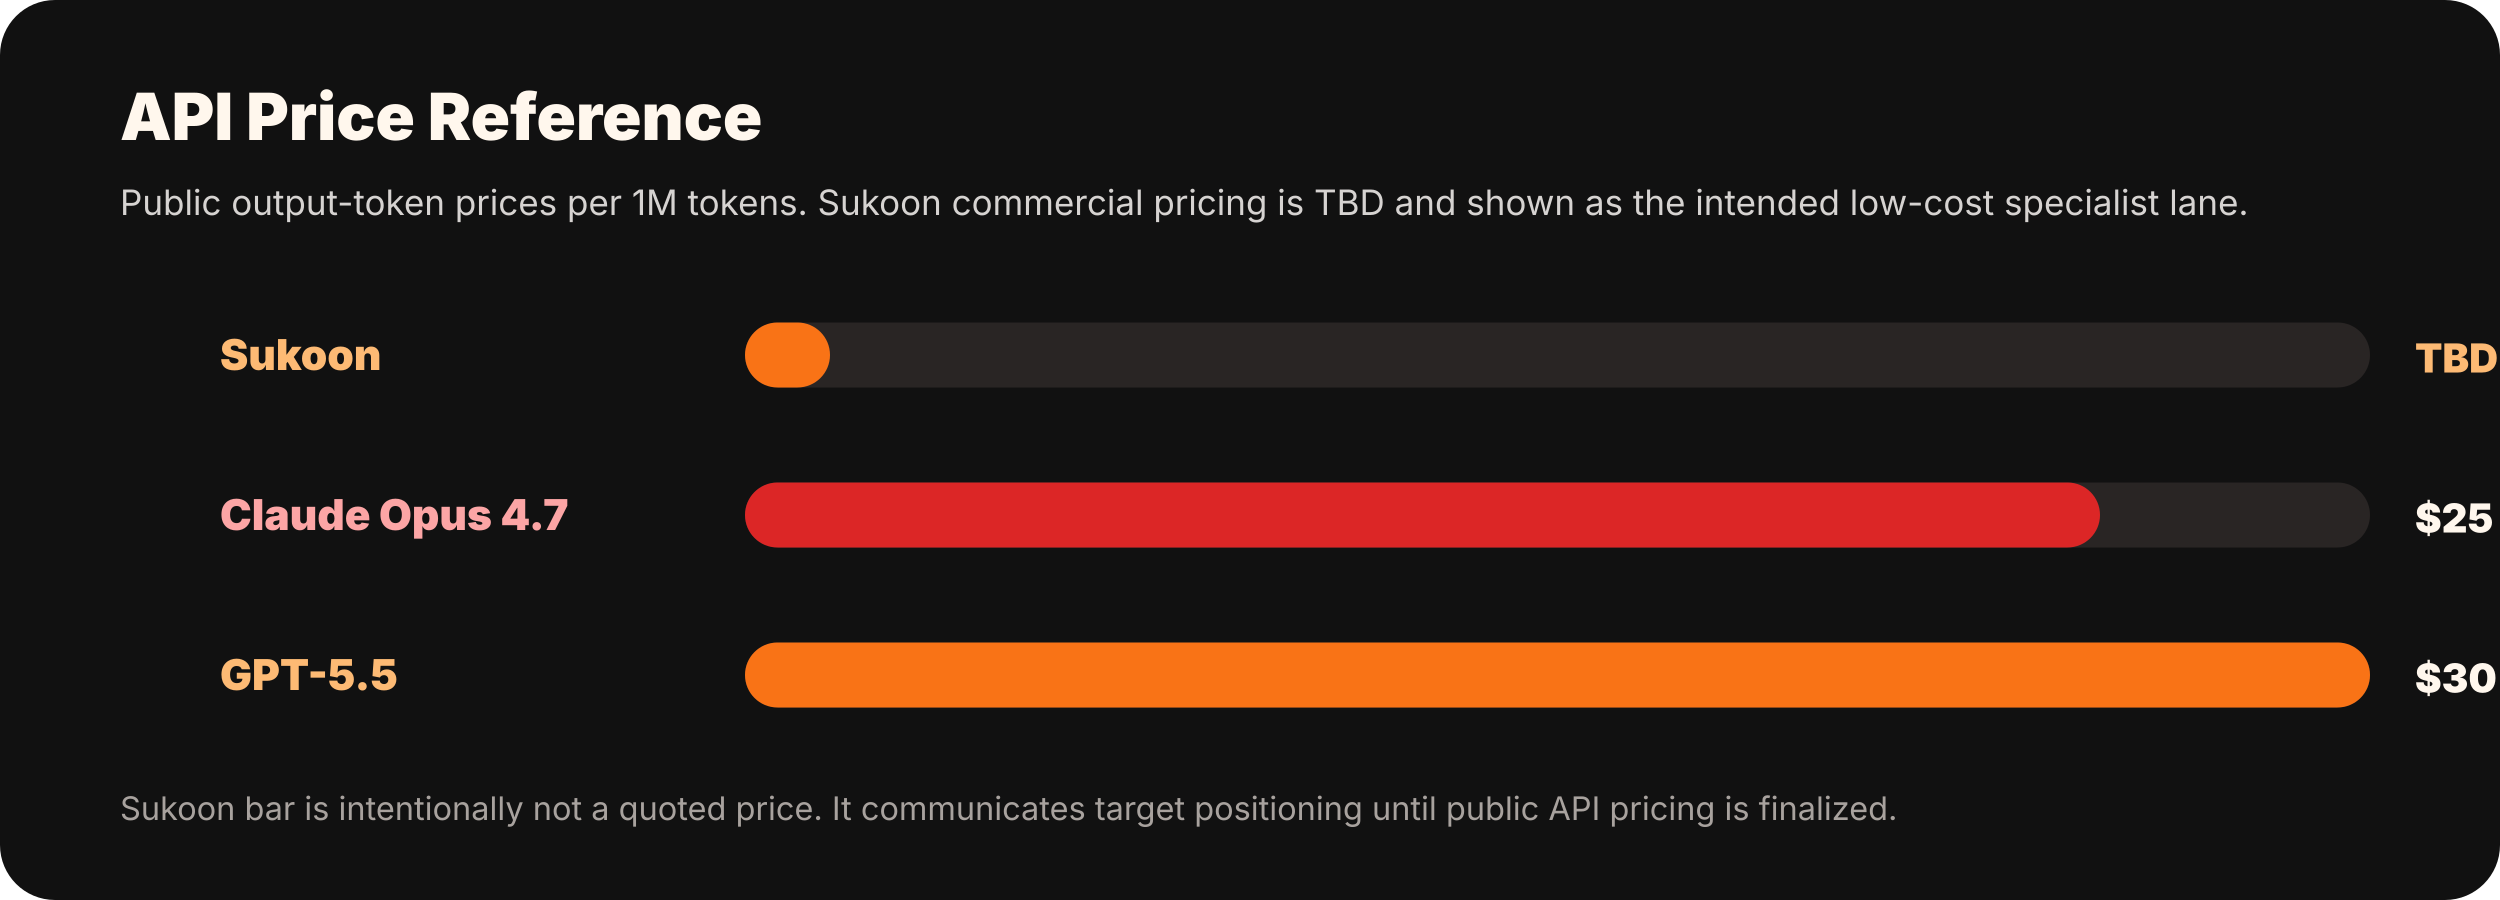
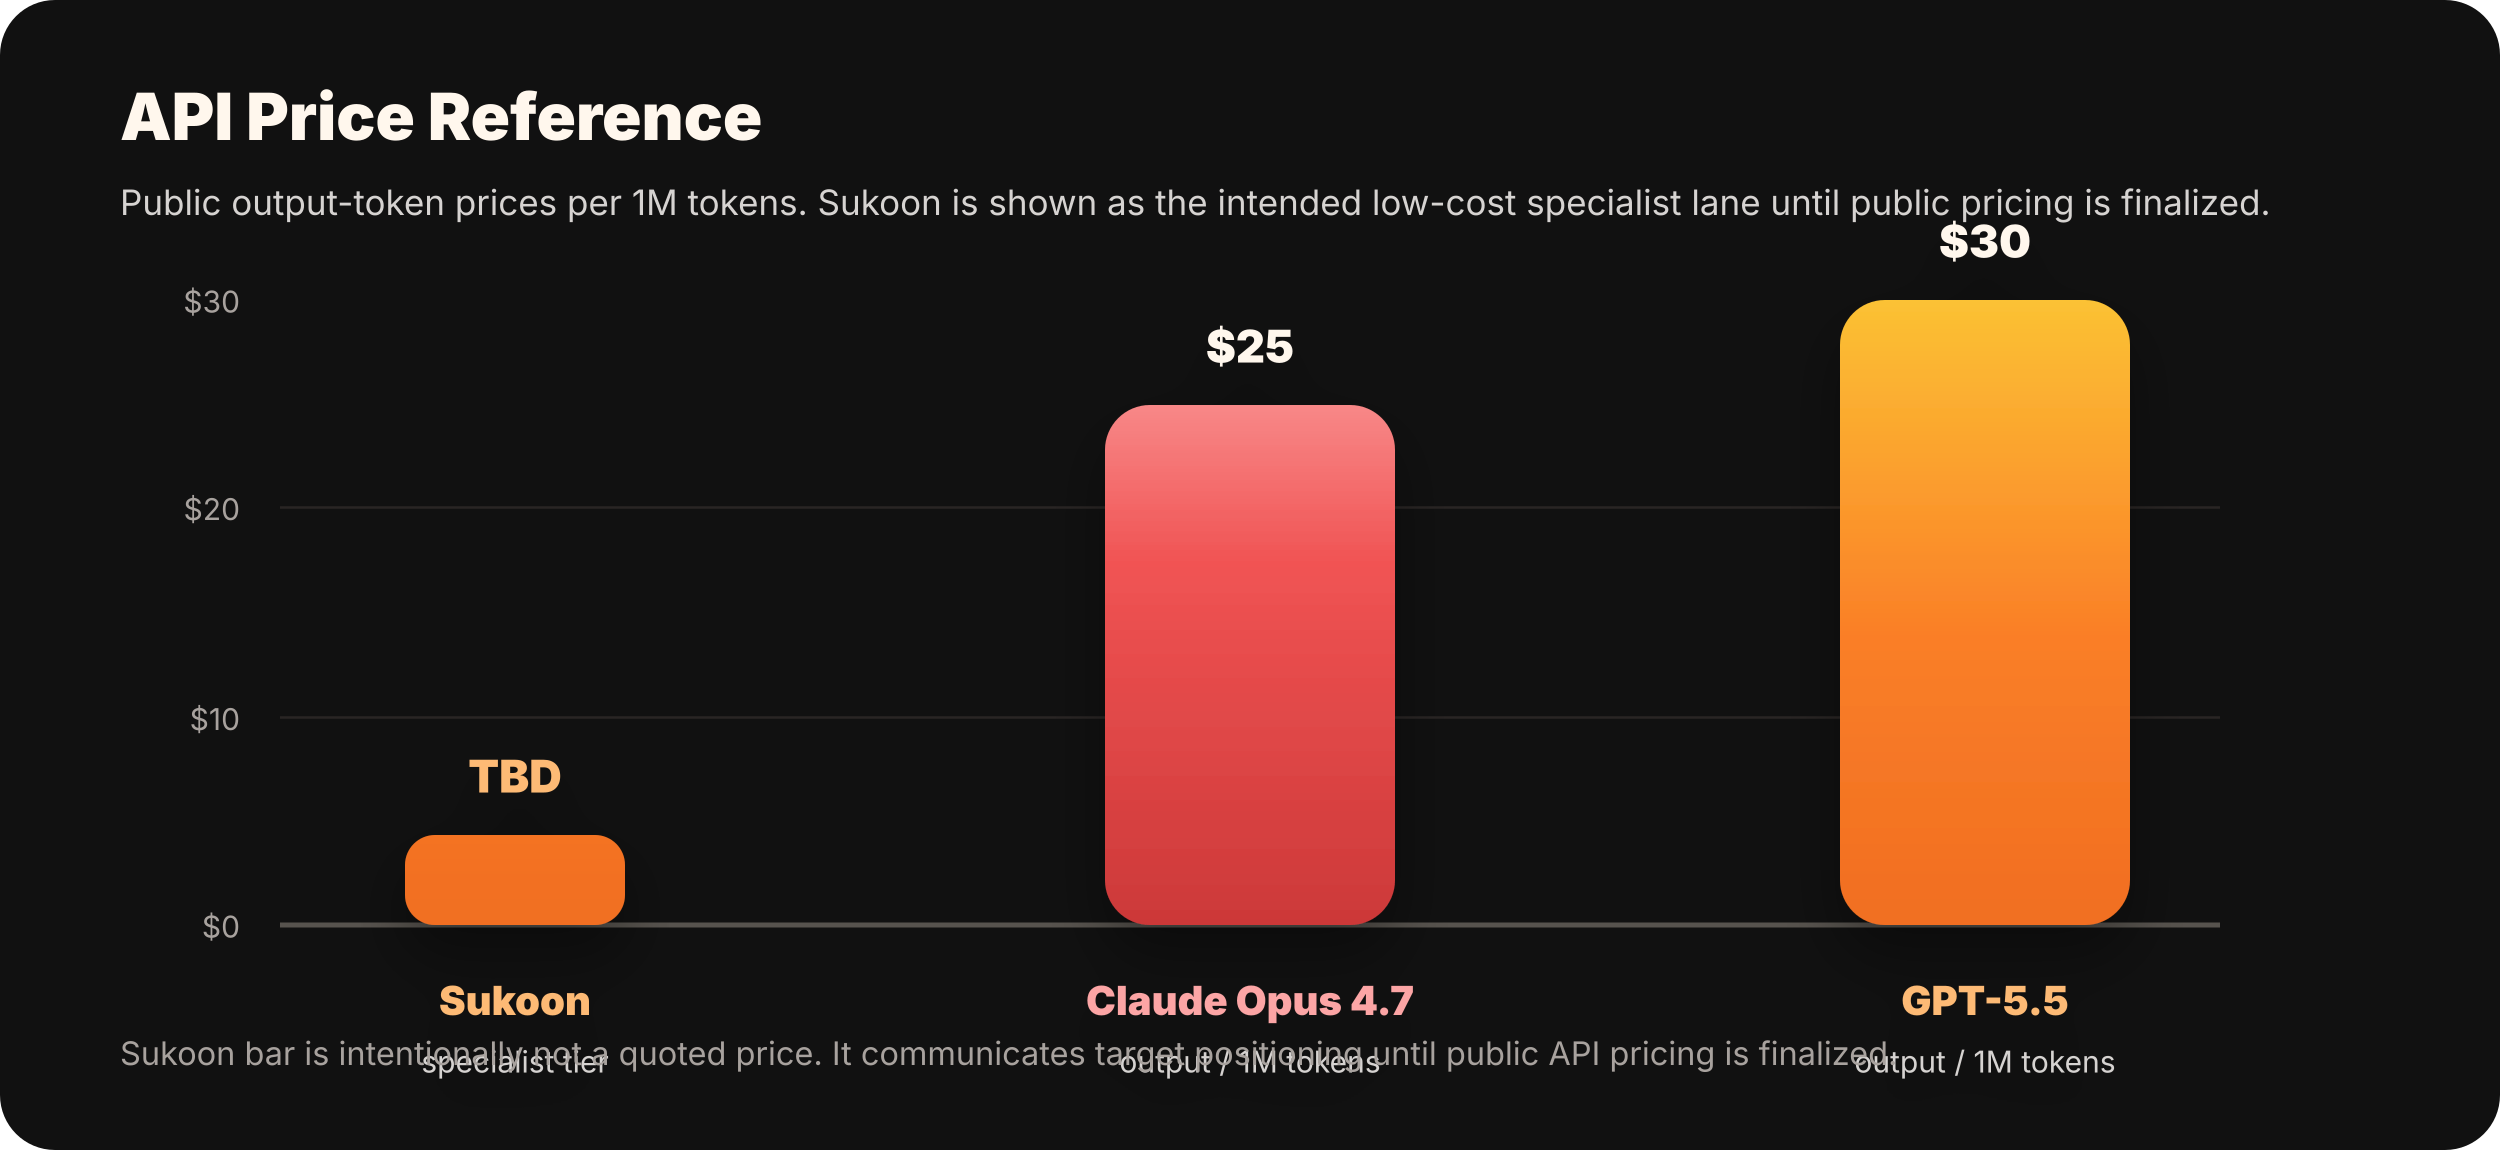
- <svg xmlns="http://www.w3.org/2000/svg" width="1000" height="360" viewBox="0 0 1000 360" fill="none" role="img" aria-labelledby="title desc">
-   <rect width="1000" height="360" rx="22" fill="#111111" />
+ <svg xmlns="http://www.w3.org/2000/svg" width="1000" height="460" viewBox="0 0 1000 460" fill="none" role="img" aria-labelledby="title desc">
+   <defs>
+     <linearGradient id="orange" x1="0" y1="0" x2="0" y2="300" gradientUnits="userSpaceOnUse">
+       <stop stop-color="#FBBF24" />
+       <stop offset="0.45" stop-color="#F97316" />
+       <stop offset="1" stop-color="#EA580C" />
+     </linearGradient>
+     <linearGradient id="red" x1="0" y1="0" x2="0" y2="300" gradientUnits="userSpaceOnUse">
+       <stop stop-color="#FCA5A5" />
+       <stop offset="0.35" stop-color="#EF4444" />
+       <stop offset="1" stop-color="#B91C1C" />
+     </linearGradient>
+     <filter id="softShadow" x="-20%" y="-20%" width="140%" height="140%">
+       <feDropShadow dx="0" dy="12" stdDeviation="12" flood-color="#000000" flood-opacity="0.35" />
+     </filter>
+   </defs>
+   <rect width="1000" height="460" rx="22" fill="#111111" />
  <text x="48" y="56" font-family="Inter, Segoe UI, Arial, sans-serif" font-size="26" font-weight="900" fill="#FFF7ED">API Price Reference</text>
-   <text x="48" y="86" font-family="Inter, Segoe UI, Arial, sans-serif" font-size="14" fill="#D6D3D1">Public output-token prices per 1M tokens. Sukoon commercial pricing is TBD and shown as the intended low-cost specialist lane.</text>
-   <g transform="translate(88 126)">
-     <text x="0" y="22" font-family="Inter, Segoe UI, Arial, sans-serif" font-size="17" font-weight="900" fill="#FDBA74">Sukoon</text>
-     <rect x="210" y="3" width="650" height="26" rx="13" fill="#292524" />
-     <rect x="210" y="3" width="34" height="26" rx="13" fill="#F97316" />
-     <text x="878" y="23" font-family="Inter, Segoe UI, Arial, sans-serif" font-size="16" font-weight="900" fill="#FDBA74">TBD</text>
+   <text x="48" y="86" font-family="Inter, Segoe UI, Arial, sans-serif" font-size="14" fill="#D6D3D1">Public output-token prices per 1M tokens. Sukoon is shown as the intended low-cost specialist lane until public pricing is finalized.</text>
+   <g transform="translate(112 120)">
+     <line x1="0" y1="250" x2="776" y2="250" stroke="#57534E" stroke-width="2" />
+     <line x1="0" y1="167" x2="776" y2="167" stroke="#292524" stroke-width="1" />
+     <line x1="0" y1="83" x2="776" y2="83" stroke="#292524" stroke-width="1" />
+     <text x="-16" y="255" text-anchor="end" font-family="Inter, Segoe UI, Arial, sans-serif" font-size="12" fill="#A8A29E">$0</text>
+     <text x="-16" y="172" text-anchor="end" font-family="Inter, Segoe UI, Arial, sans-serif" font-size="12" fill="#A8A29E">$10</text>
+     <text x="-16" y="88" text-anchor="end" font-family="Inter, Segoe UI, Arial, sans-serif" font-size="12" fill="#A8A29E">$20</text>
+     <text x="-16" y="5" text-anchor="end" font-family="Inter, Segoe UI, Arial, sans-serif" font-size="12" fill="#A8A29E">$30</text>
+     <g transform="translate(94 0)" filter="url(#softShadow)">
+       <rect x="-44" y="214" width="88" height="36" rx="12" fill="url(#orange)" />
+       <rect x="-44" y="214" width="88" height="36" rx="12" fill="#FED7AA" opacity="0.12" />
+       <text x="0" y="197" text-anchor="middle" font-family="Inter, Segoe UI, Arial, sans-serif" font-size="18" font-weight="900" fill="#FDBA74">TBD</text>
+       <text x="0" y="286" text-anchor="middle" font-family="Inter, Segoe UI, Arial, sans-serif" font-size="16" font-weight="900" fill="#FDBA74">Sukoon</text>
+       <text x="0" y="309" text-anchor="middle" font-family="Inter, Segoe UI, Arial, sans-serif" font-size="12" fill="#D6D3D1">specialist tier</text>
+     </g>
+     <g transform="translate(388 0)" filter="url(#softShadow)">
+       <rect x="-58" y="42" width="116" height="208" rx="18" fill="url(#red)" />
+       <rect x="-58" y="42" width="116" height="208" rx="18" fill="#FEE2E2" opacity="0.1" />
+       <text x="0" y="25" text-anchor="middle" font-family="Inter, Segoe UI, Arial, sans-serif" font-size="18" font-weight="900" fill="#FFF7ED">$25</text>
+       <text x="0" y="286" text-anchor="middle" font-family="Inter, Segoe UI, Arial, sans-serif" font-size="16" font-weight="900" fill="#FCA5A5">Claude Opus 4.7</text>
+       <text x="0" y="309" text-anchor="middle" font-family="Inter, Segoe UI, Arial, sans-serif" font-size="12" fill="#D6D3D1">output / 1M tokens</text>
+     </g>
+     <g transform="translate(682 0)" filter="url(#softShadow)">
+       <rect x="-58" y="0" width="116" height="250" rx="18" fill="url(#orange)" />
+       <rect x="-58" y="0" width="116" height="250" rx="18" fill="#FED7AA" opacity="0.12" />
+       <text x="0" y="-17" text-anchor="middle" font-family="Inter, Segoe UI, Arial, sans-serif" font-size="18" font-weight="900" fill="#FFF7ED">$30</text>
+       <text x="0" y="286" text-anchor="middle" font-family="Inter, Segoe UI, Arial, sans-serif" font-size="16" font-weight="900" fill="#FDBA74">GPT-5.5</text>
+       <text x="0" y="309" text-anchor="middle" font-family="Inter, Segoe UI, Arial, sans-serif" font-size="12" fill="#D6D3D1">output / 1M tokens</text>
+     </g>
  </g>
-   <g transform="translate(88 190)">
-     <text x="0" y="22" font-family="Inter, Segoe UI, Arial, sans-serif" font-size="17" font-weight="900" fill="#FCA5A5">Claude Opus 4.7</text>
-     <rect x="210" y="3" width="650" height="26" rx="13" fill="#292524" />
-     <rect x="210" y="3" width="542" height="26" rx="13" fill="#DC2626" />
-     <text x="878" y="23" font-family="Inter, Segoe UI, Arial, sans-serif" font-size="16" font-weight="900" fill="#FFF7ED">$25</text>
-   </g>
-   <g transform="translate(88 254)">
-     <text x="0" y="22" font-family="Inter, Segoe UI, Arial, sans-serif" font-size="17" font-weight="900" fill="#FDBA74">GPT-5.5</text>
-     <rect x="210" y="3" width="650" height="26" rx="13" fill="#292524" />
-     <rect x="210" y="3" width="650" height="26" rx="13" fill="#F97316" />
-     <text x="878" y="23" font-family="Inter, Segoe UI, Arial, sans-serif" font-size="16" font-weight="900" fill="#FFF7ED">$30</text>
-   </g>
-   <text x="48" y="328" font-family="Inter, Segoe UI, Arial, sans-serif" font-size="13" fill="#A8A29E">Sukoon bar is intentionally not a quoted price. It communicates target positioning until public API pricing is finalized.</text>
+   <text x="48" y="426" font-family="Inter, Segoe UI, Arial, sans-serif" font-size="13" fill="#A8A29E">Sukoon bar is intentionally not a quoted price. It communicates target positioning until public API pricing is finalized.</text>
</svg>
